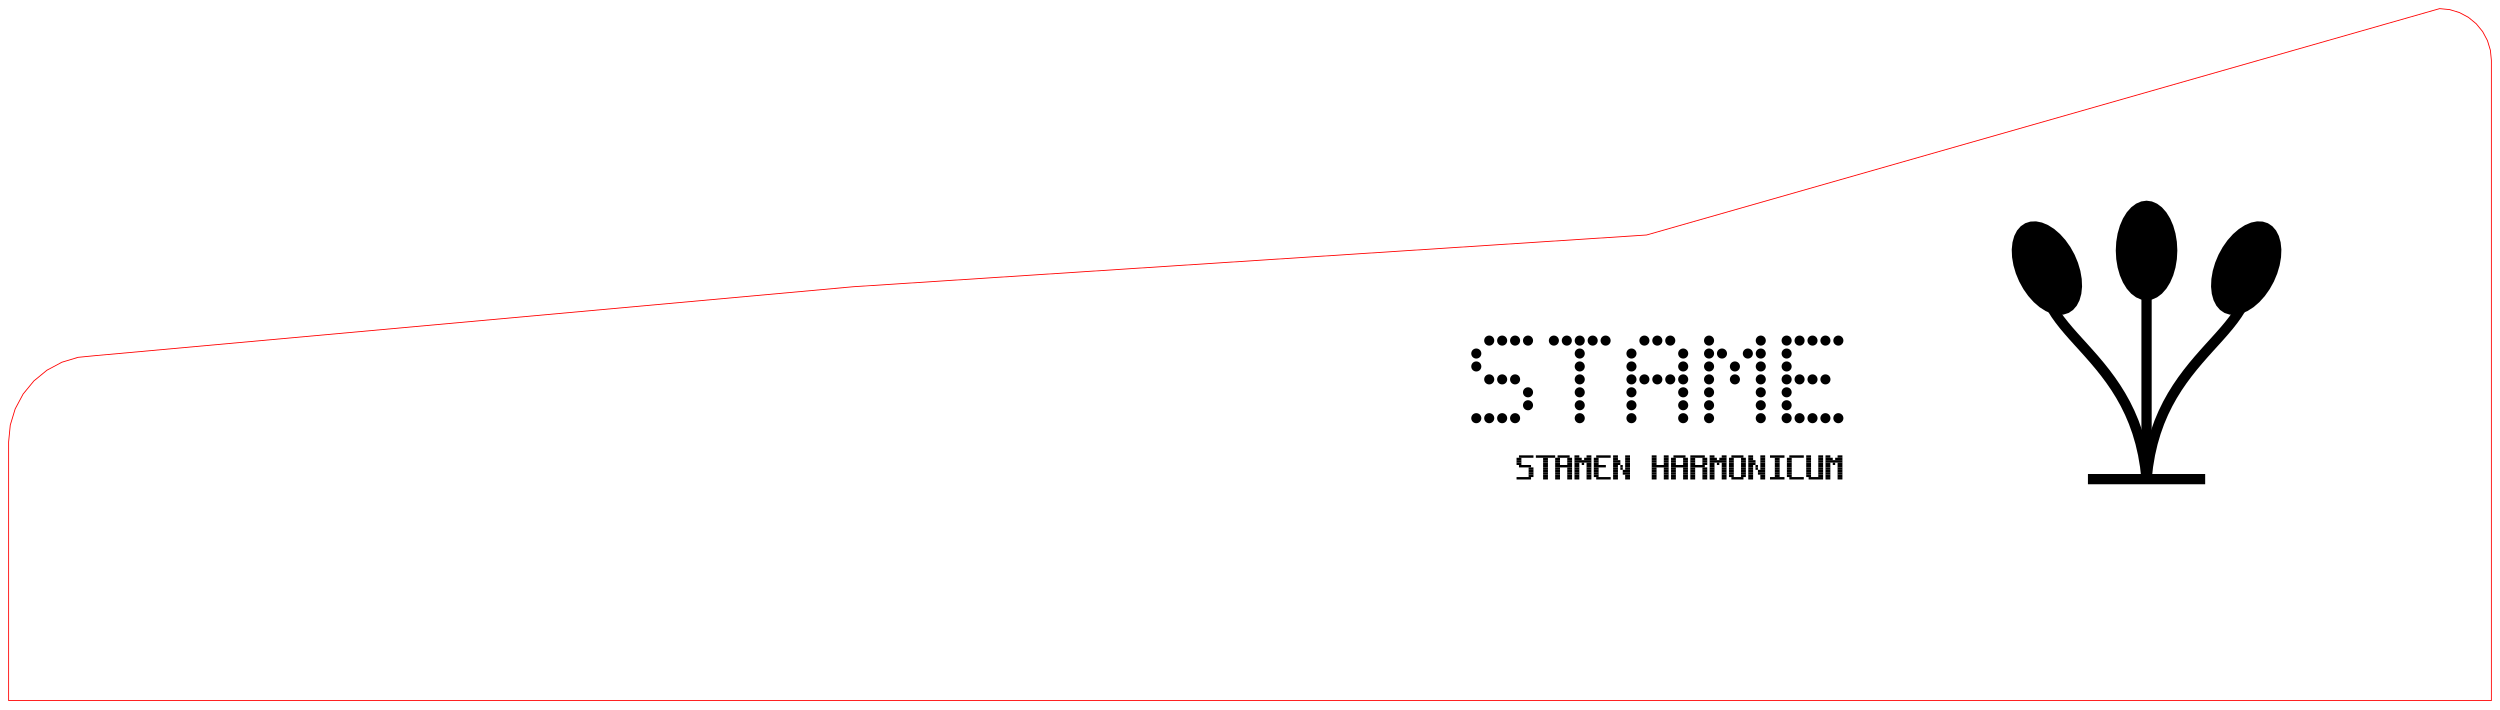
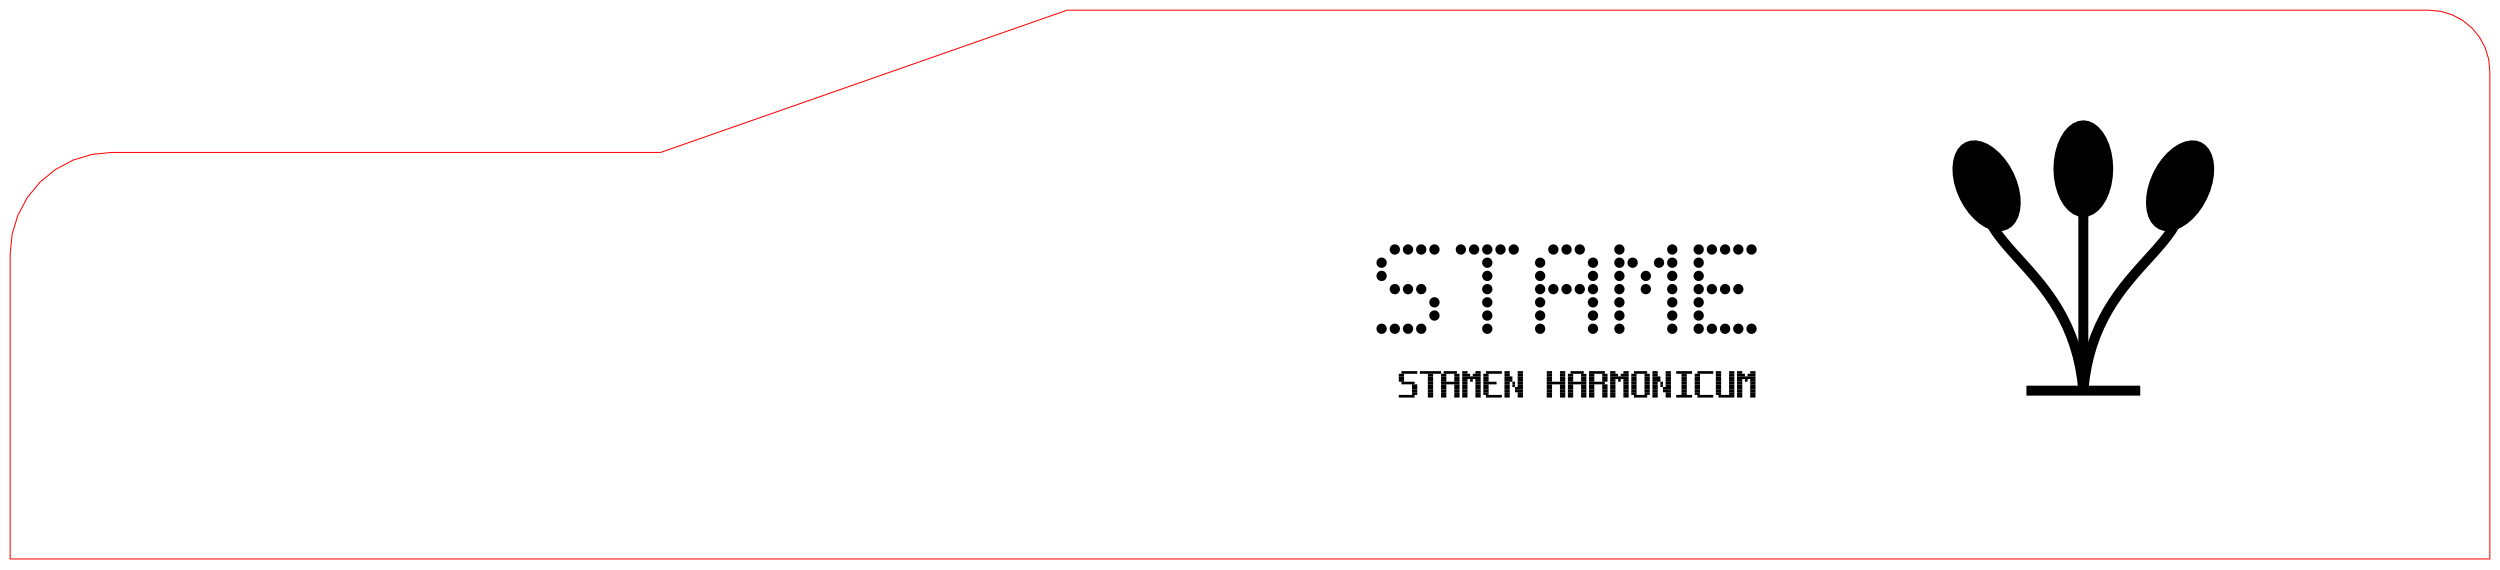
- <svg xmlns="http://www.w3.org/2000/svg" width="290.00mm" height="82.26mm" viewBox="0 0 290.000 82.259">
+ <svg xmlns="http://www.w3.org/2000/svg" width="246.00mm" height="56.00mm" viewBox="0 0 246.000 56.000">
  <g id="incisione" fill="#000000" stroke="none">
-     <path d="M249.591,55.513 L249.424,54.012 L249.181,52.581 L248.870,51.232 L248.497,49.962 L248.069,48.766 L247.592,47.640 L247.072,46.579 L246.516,45.581 L245.930,44.640 L245.322,43.751 L244.697,42.910 L244.063,42.112 L243.426,41.354 L242.791,40.629 L242.167,39.933 L241.558,39.263 L240.972,38.613 L240.415,37.979 L239.892,37.357 L239.410,36.743 L238.975,36.133 L238.591,35.524 L238.264,34.911 L237.987,34.264 L236.893,34.734 L237.191,35.427 L237.562,36.122 L237.987,36.796 L238.458,37.456 L238.968,38.107 L239.512,38.754 L240.083,39.404 L240.676,40.061 L241.284,40.731 L241.901,41.418 L242.522,42.128 L243.142,42.866 L243.754,43.635 L244.353,44.442 L244.934,45.290 L245.490,46.184 L246.017,47.131 L246.509,48.133 L246.960,49.198 L247.365,50.329 L247.718,51.532 L248.014,52.813 L248.245,54.177 L248.409,55.645 Z" />
-     <path d="M249.595,55.579 L249.595,54.598 L249.595,53.611 L249.595,52.619 L249.595,51.623 L249.595,50.624 L249.595,49.624 L249.595,48.622 L249.595,47.621 L249.595,46.620 L249.595,45.622 L249.595,44.627 L249.595,43.637 L249.595,42.651 L249.595,41.672 L249.595,40.701 L249.595,39.738 L249.595,38.784 L249.595,37.841 L249.595,36.909 L249.595,35.990 L249.595,35.084 L249.595,34.193 L249.595,33.318 L249.595,32.459 L248.405,32.459 L248.405,33.318 L248.405,34.193 L248.405,35.084 L248.405,35.990 L248.405,36.909 L248.405,37.841 L248.405,38.784 L248.405,39.738 L248.405,40.701 L248.405,41.672 L248.405,42.651 L248.405,43.637 L248.405,44.627 L248.405,45.622 L248.405,46.620 L248.405,47.621 L248.405,48.622 L248.405,49.624 L248.405,50.624 L248.405,51.623 L248.405,52.619 L248.405,53.611 L248.405,54.598 L248.405,55.579 Z" />
-     <path d="M249.591,55.645 L249.755,54.177 L249.986,52.813 L250.282,51.532 L250.635,50.329 L251.040,49.198 L251.491,48.133 L251.983,47.131 L252.510,46.184 L253.066,45.290 L253.647,44.442 L254.246,43.635 L254.858,42.866 L255.478,42.128 L256.099,41.418 L256.716,40.731 L257.324,40.061 L257.917,39.404 L258.488,38.754 L259.032,38.107 L259.542,37.456 L260.013,36.796 L260.438,36.122 L260.809,35.427 L261.107,34.734 L260.013,34.264 L259.736,34.911 L259.409,35.524 L259.025,36.133 L258.590,36.743 L258.108,37.357 L257.585,37.979 L257.028,38.613 L256.442,39.263 L255.833,39.933 L255.209,40.629 L254.574,41.354 L253.937,42.112 L253.303,42.910 L252.678,43.751 L252.070,44.640 L251.484,45.581 L250.928,46.579 L250.408,47.640 L249.931,48.766 L249.503,49.962 L249.130,51.232 L248.819,52.581 L248.576,54.012 L248.409,55.513 Z" />
-     <path d="M242.200,56.174 L255.800,56.174 L255.800,54.984 L242.200,54.984 Z" />
-     <path d="M240.655,29.546 L241.042,30.474 L241.321,31.420 L241.481,32.357 L241.519,33.255 L241.432,34.088 L241.225,34.830 L240.902,35.459 L240.474,35.955 L239.954,36.304 L239.358,36.494 L238.703,36.521 L238.010,36.383 L237.300,36.084 L236.594,35.634 L235.913,35.046 L235.279,34.338 L234.711,33.532 L234.225,32.652 L233.838,31.724 L233.559,30.778 L233.399,29.842 L233.361,28.943 L233.448,28.110 L233.655,27.368 L233.978,26.739 L234.406,26.243 L234.926,25.894 L235.522,25.704 L236.177,25.677 L236.870,25.815 L237.580,26.114 L238.286,26.564 L238.967,27.152 L239.601,27.860 L240.169,28.666 Z" />
-     <path d="M252.570,29.059 L252.516,30.063 L252.355,31.036 L252.092,31.949 L251.735,32.774 L251.295,33.487 L250.785,34.065 L250.221,34.490 L249.620,34.751 L249.000,34.839 L248.380,34.751 L247.779,34.490 L247.215,34.065 L246.705,33.487 L246.265,32.774 L245.908,31.949 L245.645,31.036 L245.484,30.063 L245.430,29.059 L245.484,28.055 L245.645,27.082 L245.908,26.169 L246.265,25.344 L246.705,24.631 L247.215,24.053 L247.779,23.628 L248.380,23.367 L249.000,23.279 L249.620,23.367 L250.221,23.628 L250.785,24.053 L251.295,24.631 L251.735,25.344 L252.092,26.169 L252.355,27.082 L252.516,28.055 Z" />
-     <path d="M263.775,32.652 L263.289,33.532 L262.721,34.338 L262.087,35.046 L261.406,35.634 L260.700,36.084 L259.990,36.383 L259.297,36.521 L258.642,36.494 L258.046,36.304 L257.526,35.955 L257.098,35.459 L256.775,34.830 L256.568,34.088 L256.481,33.255 L256.519,32.357 L256.679,31.420 L256.958,30.474 L257.345,29.546 L257.831,28.666 L258.399,27.860 L259.033,27.152 L259.714,26.564 L260.420,26.114 L261.130,25.815 L261.823,25.677 L262.478,25.704 L263.074,25.894 L263.594,26.243 L264.022,26.739 L264.345,27.368 L264.552,28.110 L264.639,28.943 L264.601,29.842 L264.441,30.778 L264.162,31.724 Z" />
-     <circle cx="172.750" cy="39.509" r="0.585" />
-     <circle cx="174.250" cy="39.509" r="0.585" />
-     <circle cx="175.750" cy="39.509" r="0.585" />
-     <circle cx="177.250" cy="39.509" r="0.585" />
-     <circle cx="171.250" cy="41.009" r="0.585" />
-     <circle cx="171.250" cy="42.509" r="0.585" />
-     <circle cx="172.750" cy="44.009" r="0.585" />
-     <circle cx="174.250" cy="44.009" r="0.585" />
-     <circle cx="175.750" cy="44.009" r="0.585" />
-     <circle cx="177.250" cy="45.509" r="0.585" />
-     <circle cx="177.250" cy="47.009" r="0.585" />
-     <circle cx="171.250" cy="48.509" r="0.585" />
-     <circle cx="172.750" cy="48.509" r="0.585" />
-     <circle cx="174.250" cy="48.509" r="0.585" />
-     <circle cx="175.750" cy="48.509" r="0.585" />
-     <circle cx="180.250" cy="39.509" r="0.585" />
-     <circle cx="181.750" cy="39.509" r="0.585" />
-     <circle cx="183.250" cy="39.509" r="0.585" />
-     <circle cx="184.750" cy="39.509" r="0.585" />
-     <circle cx="186.250" cy="39.509" r="0.585" />
-     <circle cx="183.250" cy="41.009" r="0.585" />
-     <circle cx="183.250" cy="42.509" r="0.585" />
-     <circle cx="183.250" cy="44.009" r="0.585" />
-     <circle cx="183.250" cy="45.509" r="0.585" />
-     <circle cx="183.250" cy="47.009" r="0.585" />
-     <circle cx="183.250" cy="48.509" r="0.585" />
-     <circle cx="190.750" cy="39.509" r="0.585" />
-     <circle cx="192.250" cy="39.509" r="0.585" />
-     <circle cx="193.750" cy="39.509" r="0.585" />
-     <circle cx="189.250" cy="41.009" r="0.585" />
-     <circle cx="195.250" cy="41.009" r="0.585" />
-     <circle cx="189.250" cy="42.509" r="0.585" />
-     <circle cx="195.250" cy="42.509" r="0.585" />
-     <circle cx="189.250" cy="44.009" r="0.585" />
-     <circle cx="190.750" cy="44.009" r="0.585" />
-     <circle cx="192.250" cy="44.009" r="0.585" />
-     <circle cx="193.750" cy="44.009" r="0.585" />
-     <circle cx="195.250" cy="44.009" r="0.585" />
-     <circle cx="189.250" cy="45.509" r="0.585" />
-     <circle cx="195.250" cy="45.509" r="0.585" />
-     <circle cx="189.250" cy="47.009" r="0.585" />
-     <circle cx="195.250" cy="47.009" r="0.585" />
-     <circle cx="189.250" cy="48.509" r="0.585" />
-     <circle cx="195.250" cy="48.509" r="0.585" />
-     <circle cx="198.250" cy="39.509" r="0.585" />
-     <circle cx="204.250" cy="39.509" r="0.585" />
-     <circle cx="198.250" cy="41.009" r="0.585" />
-     <circle cx="199.750" cy="41.009" r="0.585" />
-     <circle cx="202.750" cy="41.009" r="0.585" />
-     <circle cx="204.250" cy="41.009" r="0.585" />
-     <circle cx="198.250" cy="42.509" r="0.585" />
-     <circle cx="201.250" cy="42.509" r="0.585" />
-     <circle cx="204.250" cy="42.509" r="0.585" />
-     <circle cx="198.250" cy="44.009" r="0.585" />
-     <circle cx="201.250" cy="44.009" r="0.585" />
-     <circle cx="204.250" cy="44.009" r="0.585" />
-     <circle cx="198.250" cy="45.509" r="0.585" />
-     <circle cx="204.250" cy="45.509" r="0.585" />
-     <circle cx="198.250" cy="47.009" r="0.585" />
-     <circle cx="204.250" cy="47.009" r="0.585" />
-     <circle cx="198.250" cy="48.509" r="0.585" />
-     <circle cx="204.250" cy="48.509" r="0.585" />
-     <circle cx="207.250" cy="39.509" r="0.585" />
-     <circle cx="208.750" cy="39.509" r="0.585" />
-     <circle cx="210.250" cy="39.509" r="0.585" />
-     <circle cx="211.750" cy="39.509" r="0.585" />
-     <circle cx="213.250" cy="39.509" r="0.585" />
-     <circle cx="207.250" cy="41.009" r="0.585" />
-     <circle cx="207.250" cy="42.509" r="0.585" />
-     <circle cx="207.250" cy="44.009" r="0.585" />
-     <circle cx="208.750" cy="44.009" r="0.585" />
-     <circle cx="210.250" cy="44.009" r="0.585" />
-     <circle cx="211.750" cy="44.009" r="0.585" />
-     <circle cx="207.250" cy="45.509" r="0.585" />
-     <circle cx="207.250" cy="47.009" r="0.585" />
-     <circle cx="207.250" cy="48.509" r="0.585" />
-     <circle cx="208.750" cy="48.509" r="0.585" />
-     <circle cx="210.250" cy="48.509" r="0.585" />
-     <circle cx="211.750" cy="48.509" r="0.585" />
-     <circle cx="213.250" cy="48.509" r="0.585" />
-     <rect x="176.200" y="52.819" width="1.680" height="0.280" />
-     <rect x="175.920" y="53.099" width="0.560" height="0.280" />
-     <rect x="175.920" y="53.379" width="0.560" height="0.280" />
-     <rect x="175.920" y="53.659" width="0.560" height="0.280" />
-     <rect x="176.200" y="53.939" width="1.400" height="0.280" />
-     <rect x="177.320" y="54.219" width="0.560" height="0.280" />
-     <rect x="177.320" y="54.499" width="0.560" height="0.280" />
-     <rect x="177.320" y="54.779" width="0.560" height="0.280" />
-     <rect x="177.320" y="55.059" width="0.560" height="0.280" />
-     <rect x="175.920" y="55.339" width="1.680" height="0.280" />
-     <rect x="178.160" y="52.819" width="2.240" height="0.280" />
-     <rect x="179.000" y="53.099" width="0.560" height="0.280" />
-     <rect x="179.000" y="53.379" width="0.560" height="0.280" />
-     <rect x="179.000" y="53.659" width="0.560" height="0.280" />
-     <rect x="179.000" y="53.939" width="0.560" height="0.280" />
-     <rect x="179.000" y="54.219" width="0.560" height="0.280" />
-     <rect x="179.000" y="54.499" width="0.560" height="0.280" />
-     <rect x="179.000" y="54.779" width="0.560" height="0.280" />
-     <rect x="179.000" y="55.059" width="0.560" height="0.280" />
-     <rect x="179.000" y="55.339" width="0.560" height="0.280" />
-     <rect x="180.680" y="52.819" width="1.400" height="0.280" />
-     <rect x="180.400" y="53.099" width="0.560" height="0.280" />
-     <rect x="181.800" y="53.099" width="0.560" height="0.280" />
-     <rect x="180.400" y="53.379" width="0.560" height="0.280" />
-     <rect x="181.800" y="53.379" width="0.560" height="0.280" />
-     <rect x="180.400" y="53.659" width="0.560" height="0.280" />
-     <rect x="181.800" y="53.659" width="0.560" height="0.280" />
-     <rect x="180.400" y="53.939" width="1.960" height="0.280" />
-     <rect x="180.400" y="54.219" width="0.560" height="0.280" />
-     <rect x="181.800" y="54.219" width="0.560" height="0.280" />
-     <rect x="180.400" y="54.499" width="0.560" height="0.280" />
-     <rect x="181.800" y="54.499" width="0.560" height="0.280" />
-     <rect x="180.400" y="54.779" width="0.560" height="0.280" />
-     <rect x="181.800" y="54.779" width="0.560" height="0.280" />
-     <rect x="180.400" y="55.059" width="0.560" height="0.280" />
-     <rect x="181.800" y="55.059" width="0.560" height="0.280" />
-     <rect x="180.400" y="55.339" width="0.560" height="0.280" />
-     <rect x="181.800" y="55.339" width="0.560" height="0.280" />
-     <rect x="182.640" y="52.819" width="0.560" height="0.280" />
-     <rect x="184.040" y="52.819" width="0.560" height="0.280" />
-     <rect x="182.640" y="53.099" width="0.840" height="0.280" />
-     <rect x="183.760" y="53.099" width="0.840" height="0.280" />
-     <rect x="182.640" y="53.379" width="1.960" height="0.280" />
-     <rect x="182.640" y="53.659" width="0.560" height="0.280" />
-     <rect x="183.480" y="53.659" width="0.280" height="0.280" />
-     <rect x="184.040" y="53.659" width="0.560" height="0.280" />
-     <rect x="182.640" y="53.939" width="0.560" height="0.280" />
-     <rect x="184.040" y="53.939" width="0.560" height="0.280" />
-     <rect x="182.640" y="54.219" width="0.560" height="0.280" />
-     <rect x="184.040" y="54.219" width="0.560" height="0.280" />
-     <rect x="182.640" y="54.499" width="0.560" height="0.280" />
-     <rect x="184.040" y="54.499" width="0.560" height="0.280" />
-     <rect x="182.640" y="54.779" width="0.560" height="0.280" />
-     <rect x="184.040" y="54.779" width="0.560" height="0.280" />
-     <rect x="182.640" y="55.059" width="0.560" height="0.280" />
-     <rect x="184.040" y="55.059" width="0.560" height="0.280" />
-     <rect x="182.640" y="55.339" width="0.560" height="0.280" />
-     <rect x="184.040" y="55.339" width="0.560" height="0.280" />
-     <rect x="185.160" y="52.819" width="1.680" height="0.280" />
-     <rect x="184.880" y="53.099" width="0.560" height="0.280" />
-     <rect x="184.880" y="53.379" width="0.560" height="0.280" />
-     <rect x="184.880" y="53.659" width="0.560" height="0.280" />
-     <rect x="184.880" y="53.939" width="1.400" height="0.280" />
-     <rect x="184.880" y="54.219" width="0.560" height="0.280" />
-     <rect x="184.880" y="54.499" width="0.560" height="0.280" />
-     <rect x="184.880" y="54.779" width="0.560" height="0.280" />
-     <rect x="184.880" y="55.059" width="0.560" height="0.280" />
-     <rect x="185.160" y="55.339" width="1.680" height="0.280" />
-     <rect x="187.120" y="52.819" width="0.560" height="0.280" />
-     <rect x="188.520" y="52.819" width="0.560" height="0.280" />
-     <rect x="187.120" y="53.099" width="0.560" height="0.280" />
-     <rect x="188.520" y="53.099" width="0.560" height="0.280" />
-     <rect x="187.120" y="53.379" width="0.840" height="0.280" />
-     <rect x="188.520" y="53.379" width="0.560" height="0.280" />
-     <rect x="187.120" y="53.659" width="0.840" height="0.280" />
-     <rect x="188.520" y="53.659" width="0.560" height="0.280" />
-     <rect x="187.120" y="53.939" width="0.560" height="0.280" />
-     <rect x="187.960" y="53.939" width="0.280" height="0.280" />
-     <rect x="188.520" y="53.939" width="0.560" height="0.280" />
-     <rect x="187.120" y="54.219" width="0.560" height="0.280" />
-     <rect x="187.960" y="54.219" width="0.280" height="0.280" />
-     <rect x="188.520" y="54.219" width="0.560" height="0.280" />
-     <rect x="187.120" y="54.499" width="0.560" height="0.280" />
-     <rect x="188.240" y="54.499" width="0.840" height="0.280" />
-     <rect x="187.120" y="54.779" width="0.560" height="0.280" />
-     <rect x="188.240" y="54.779" width="0.840" height="0.280" />
-     <rect x="187.120" y="55.059" width="0.560" height="0.280" />
-     <rect x="188.520" y="55.059" width="0.560" height="0.280" />
-     <rect x="187.120" y="55.339" width="0.560" height="0.280" />
-     <rect x="188.520" y="55.339" width="0.560" height="0.280" />
-     <rect x="191.600" y="52.819" width="0.560" height="0.280" />
-     <rect x="193.000" y="52.819" width="0.560" height="0.280" />
-     <rect x="191.600" y="53.099" width="0.560" height="0.280" />
-     <rect x="193.000" y="53.099" width="0.560" height="0.280" />
-     <rect x="191.600" y="53.379" width="0.560" height="0.280" />
-     <rect x="193.000" y="53.379" width="0.560" height="0.280" />
-     <rect x="191.600" y="53.659" width="0.560" height="0.280" />
-     <rect x="193.000" y="53.659" width="0.560" height="0.280" />
-     <rect x="191.600" y="53.939" width="1.960" height="0.280" />
-     <rect x="191.600" y="54.219" width="0.560" height="0.280" />
-     <rect x="193.000" y="54.219" width="0.560" height="0.280" />
-     <rect x="191.600" y="54.499" width="0.560" height="0.280" />
-     <rect x="193.000" y="54.499" width="0.560" height="0.280" />
-     <rect x="191.600" y="54.779" width="0.560" height="0.280" />
-     <rect x="193.000" y="54.779" width="0.560" height="0.280" />
-     <rect x="191.600" y="55.059" width="0.560" height="0.280" />
-     <rect x="193.000" y="55.059" width="0.560" height="0.280" />
-     <rect x="191.600" y="55.339" width="0.560" height="0.280" />
-     <rect x="193.000" y="55.339" width="0.560" height="0.280" />
-     <rect x="194.120" y="52.819" width="1.400" height="0.280" />
-     <rect x="193.840" y="53.099" width="0.560" height="0.280" />
-     <rect x="195.240" y="53.099" width="0.560" height="0.280" />
-     <rect x="193.840" y="53.379" width="0.560" height="0.280" />
-     <rect x="195.240" y="53.379" width="0.560" height="0.280" />
-     <rect x="193.840" y="53.659" width="0.560" height="0.280" />
-     <rect x="195.240" y="53.659" width="0.560" height="0.280" />
-     <rect x="193.840" y="53.939" width="1.960" height="0.280" />
-     <rect x="193.840" y="54.219" width="0.560" height="0.280" />
-     <rect x="195.240" y="54.219" width="0.560" height="0.280" />
-     <rect x="193.840" y="54.499" width="0.560" height="0.280" />
-     <rect x="195.240" y="54.499" width="0.560" height="0.280" />
-     <rect x="193.840" y="54.779" width="0.560" height="0.280" />
-     <rect x="195.240" y="54.779" width="0.560" height="0.280" />
-     <rect x="193.840" y="55.059" width="0.560" height="0.280" />
-     <rect x="195.240" y="55.059" width="0.560" height="0.280" />
-     <rect x="193.840" y="55.339" width="0.560" height="0.280" />
-     <rect x="195.240" y="55.339" width="0.560" height="0.280" />
-     <rect x="196.080" y="52.819" width="1.680" height="0.280" />
-     <rect x="196.080" y="53.099" width="0.560" height="0.280" />
-     <rect x="197.480" y="53.099" width="0.560" height="0.280" />
-     <rect x="196.080" y="53.379" width="0.560" height="0.280" />
-     <rect x="197.480" y="53.379" width="0.560" height="0.280" />
-     <rect x="196.080" y="53.659" width="0.560" height="0.280" />
-     <rect x="197.480" y="53.659" width="0.560" height="0.280" />
-     <rect x="196.080" y="53.939" width="1.680" height="0.280" />
-     <rect x="196.080" y="54.219" width="0.560" height="0.280" />
-     <rect x="197.480" y="54.219" width="0.560" height="0.280" />
-     <rect x="196.080" y="54.499" width="0.560" height="0.280" />
-     <rect x="197.480" y="54.499" width="0.560" height="0.280" />
-     <rect x="196.080" y="54.779" width="0.560" height="0.280" />
-     <rect x="197.480" y="54.779" width="0.560" height="0.280" />
-     <rect x="196.080" y="55.059" width="0.560" height="0.280" />
-     <rect x="197.480" y="55.059" width="0.560" height="0.280" />
-     <rect x="196.080" y="55.339" width="0.560" height="0.280" />
-     <rect x="197.480" y="55.339" width="0.560" height="0.280" />
-     <rect x="198.320" y="52.819" width="0.560" height="0.280" />
-     <rect x="199.720" y="52.819" width="0.560" height="0.280" />
-     <rect x="198.320" y="53.099" width="0.840" height="0.280" />
-     <rect x="199.440" y="53.099" width="0.840" height="0.280" />
-     <rect x="198.320" y="53.379" width="1.960" height="0.280" />
-     <rect x="198.320" y="53.659" width="0.560" height="0.280" />
-     <rect x="199.160" y="53.659" width="0.280" height="0.280" />
-     <rect x="199.720" y="53.659" width="0.560" height="0.280" />
-     <rect x="198.320" y="53.939" width="0.560" height="0.280" />
-     <rect x="199.720" y="53.939" width="0.560" height="0.280" />
-     <rect x="198.320" y="54.219" width="0.560" height="0.280" />
-     <rect x="199.720" y="54.219" width="0.560" height="0.280" />
-     <rect x="198.320" y="54.499" width="0.560" height="0.280" />
-     <rect x="199.720" y="54.499" width="0.560" height="0.280" />
-     <rect x="198.320" y="54.779" width="0.560" height="0.280" />
-     <rect x="199.720" y="54.779" width="0.560" height="0.280" />
-     <rect x="198.320" y="55.059" width="0.560" height="0.280" />
-     <rect x="199.720" y="55.059" width="0.560" height="0.280" />
-     <rect x="198.320" y="55.339" width="0.560" height="0.280" />
-     <rect x="199.720" y="55.339" width="0.560" height="0.280" />
-     <rect x="200.840" y="52.819" width="1.400" height="0.280" />
-     <rect x="200.560" y="53.099" width="0.560" height="0.280" />
-     <rect x="201.960" y="53.099" width="0.560" height="0.280" />
-     <rect x="200.560" y="53.379" width="0.560" height="0.280" />
-     <rect x="201.960" y="53.379" width="0.560" height="0.280" />
-     <rect x="200.560" y="53.659" width="0.560" height="0.280" />
-     <rect x="201.960" y="53.659" width="0.560" height="0.280" />
-     <rect x="200.560" y="53.939" width="0.560" height="0.280" />
-     <rect x="201.960" y="53.939" width="0.560" height="0.280" />
-     <rect x="200.560" y="54.219" width="0.560" height="0.280" />
-     <rect x="201.960" y="54.219" width="0.560" height="0.280" />
-     <rect x="200.560" y="54.499" width="0.560" height="0.280" />
-     <rect x="201.960" y="54.499" width="0.560" height="0.280" />
-     <rect x="200.560" y="54.779" width="0.560" height="0.280" />
-     <rect x="201.960" y="54.779" width="0.560" height="0.280" />
-     <rect x="200.560" y="55.059" width="0.560" height="0.280" />
-     <rect x="201.960" y="55.059" width="0.560" height="0.280" />
-     <rect x="200.840" y="55.339" width="1.400" height="0.280" />
-     <rect x="202.800" y="52.819" width="0.560" height="0.280" />
-     <rect x="204.200" y="52.819" width="0.560" height="0.280" />
-     <rect x="202.800" y="53.099" width="0.560" height="0.280" />
-     <rect x="204.200" y="53.099" width="0.560" height="0.280" />
-     <rect x="202.800" y="53.379" width="0.840" height="0.280" />
-     <rect x="204.200" y="53.379" width="0.560" height="0.280" />
-     <rect x="202.800" y="53.659" width="0.840" height="0.280" />
-     <rect x="204.200" y="53.659" width="0.560" height="0.280" />
-     <rect x="202.800" y="53.939" width="0.560" height="0.280" />
-     <rect x="203.640" y="53.939" width="0.280" height="0.280" />
-     <rect x="204.200" y="53.939" width="0.560" height="0.280" />
-     <rect x="202.800" y="54.219" width="0.560" height="0.280" />
-     <rect x="203.640" y="54.219" width="0.280" height="0.280" />
-     <rect x="204.200" y="54.219" width="0.560" height="0.280" />
-     <rect x="202.800" y="54.499" width="0.560" height="0.280" />
-     <rect x="203.920" y="54.499" width="0.840" height="0.280" />
-     <rect x="202.800" y="54.779" width="0.560" height="0.280" />
-     <rect x="203.920" y="54.779" width="0.840" height="0.280" />
-     <rect x="202.800" y="55.059" width="0.560" height="0.280" />
-     <rect x="204.200" y="55.059" width="0.560" height="0.280" />
-     <rect x="202.800" y="55.339" width="0.560" height="0.280" />
-     <rect x="204.200" y="55.339" width="0.560" height="0.280" />
-     <rect x="205.320" y="52.819" width="1.680" height="0.280" />
-     <rect x="205.880" y="53.099" width="0.560" height="0.280" />
-     <rect x="205.880" y="53.379" width="0.560" height="0.280" />
-     <rect x="205.880" y="53.659" width="0.560" height="0.280" />
-     <rect x="205.880" y="53.939" width="0.560" height="0.280" />
-     <rect x="205.880" y="54.219" width="0.560" height="0.280" />
-     <rect x="205.880" y="54.499" width="0.560" height="0.280" />
-     <rect x="205.880" y="54.779" width="0.560" height="0.280" />
-     <rect x="205.880" y="55.059" width="0.560" height="0.280" />
-     <rect x="205.320" y="55.339" width="1.680" height="0.280" />
-     <rect x="207.560" y="52.819" width="1.680" height="0.280" />
-     <rect x="207.280" y="53.099" width="0.560" height="0.280" />
-     <rect x="207.280" y="53.379" width="0.560" height="0.280" />
-     <rect x="207.280" y="53.659" width="0.560" height="0.280" />
-     <rect x="207.280" y="53.939" width="0.560" height="0.280" />
-     <rect x="207.280" y="54.219" width="0.560" height="0.280" />
-     <rect x="207.280" y="54.499" width="0.560" height="0.280" />
-     <rect x="207.280" y="54.779" width="0.560" height="0.280" />
-     <rect x="207.280" y="55.059" width="0.560" height="0.280" />
-     <rect x="207.560" y="55.339" width="1.680" height="0.280" />
-     <rect x="209.520" y="52.819" width="0.560" height="0.280" />
-     <rect x="210.920" y="52.819" width="0.560" height="0.280" />
-     <rect x="209.520" y="53.099" width="0.560" height="0.280" />
-     <rect x="210.920" y="53.099" width="0.560" height="0.280" />
-     <rect x="209.520" y="53.379" width="0.560" height="0.280" />
-     <rect x="210.920" y="53.379" width="0.560" height="0.280" />
-     <rect x="209.520" y="53.659" width="0.560" height="0.280" />
-     <rect x="210.920" y="53.659" width="0.560" height="0.280" />
-     <rect x="209.520" y="53.939" width="0.560" height="0.280" />
-     <rect x="210.920" y="53.939" width="0.560" height="0.280" />
-     <rect x="209.520" y="54.219" width="0.560" height="0.280" />
-     <rect x="210.920" y="54.219" width="0.560" height="0.280" />
-     <rect x="209.520" y="54.499" width="0.560" height="0.280" />
-     <rect x="210.920" y="54.499" width="0.560" height="0.280" />
-     <rect x="209.520" y="54.779" width="0.560" height="0.280" />
-     <rect x="210.920" y="54.779" width="0.560" height="0.280" />
-     <rect x="209.520" y="55.059" width="0.560" height="0.280" />
-     <rect x="210.920" y="55.059" width="0.560" height="0.280" />
-     <rect x="209.800" y="55.339" width="1.680" height="0.280" />
-     <rect x="211.760" y="52.819" width="0.560" height="0.280" />
-     <rect x="213.160" y="52.819" width="0.560" height="0.280" />
-     <rect x="211.760" y="53.099" width="0.840" height="0.280" />
-     <rect x="212.880" y="53.099" width="0.840" height="0.280" />
-     <rect x="211.760" y="53.379" width="1.960" height="0.280" />
-     <rect x="211.760" y="53.659" width="0.560" height="0.280" />
-     <rect x="212.600" y="53.659" width="0.280" height="0.280" />
-     <rect x="213.160" y="53.659" width="0.560" height="0.280" />
-     <rect x="211.760" y="53.939" width="0.560" height="0.280" />
-     <rect x="213.160" y="53.939" width="0.560" height="0.280" />
-     <rect x="211.760" y="54.219" width="0.560" height="0.280" />
-     <rect x="213.160" y="54.219" width="0.560" height="0.280" />
-     <rect x="211.760" y="54.499" width="0.560" height="0.280" />
-     <rect x="213.160" y="54.499" width="0.560" height="0.280" />
-     <rect x="211.760" y="54.779" width="0.560" height="0.280" />
-     <rect x="213.160" y="54.779" width="0.560" height="0.280" />
-     <rect x="211.760" y="55.059" width="0.560" height="0.280" />
-     <rect x="213.160" y="55.059" width="0.560" height="0.280" />
-     <rect x="211.760" y="55.339" width="0.560" height="0.280" />
-     <rect x="213.160" y="55.339" width="0.560" height="0.280" />
+     <path d="M205.487,38.386 L205.349,37.149 L205.149,35.971 L204.893,34.860 L204.586,33.814 L204.233,32.829 L203.840,31.902 L203.412,31.029 L202.954,30.206 L202.472,29.431 L201.971,28.699 L201.457,28.007 L200.934,27.350 L200.409,26.725 L199.887,26.128 L199.373,25.555 L198.872,25.003 L198.389,24.468 L197.930,23.946 L197.499,23.433 L197.102,22.928 L196.744,22.426 L196.428,21.924 L196.158,21.420 L195.930,20.887 L195.030,21.273 L195.275,21.844 L195.581,22.416 L195.930,22.972 L196.318,23.515 L196.739,24.051 L197.187,24.584 L197.657,25.119 L198.145,25.661 L198.645,26.212 L199.154,26.778 L199.665,27.363 L200.176,27.970 L200.680,28.604 L201.173,29.268 L201.651,29.966 L202.110,30.703 L202.543,31.483 L202.949,32.308 L203.320,33.185 L203.654,34.117 L203.945,35.108 L204.188,36.162 L204.378,37.285 L204.513,38.494 Z" />
+     <path d="M205.490,38.440 L205.490,37.632 L205.490,36.819 L205.490,36.003 L205.490,35.182 L205.490,34.360 L205.490,33.536 L205.490,32.711 L205.490,31.886 L205.490,31.062 L205.490,30.240 L205.490,29.421 L205.490,28.605 L205.490,27.794 L205.490,26.987 L205.490,26.187 L205.490,25.394 L205.490,24.609 L205.490,23.832 L205.490,23.065 L205.490,22.308 L205.490,21.562 L205.490,20.828 L205.490,20.107 L205.490,19.400 L204.510,19.400 L204.510,20.107 L204.510,20.828 L204.510,21.562 L204.510,22.308 L204.510,23.065 L204.510,23.832 L204.510,24.609 L204.510,25.394 L204.510,26.187 L204.510,26.987 L204.510,27.794 L204.510,28.605 L204.510,29.421 L204.510,30.240 L204.510,31.062 L204.510,31.886 L204.510,32.711 L204.510,33.536 L204.510,34.360 L204.510,35.182 L204.510,36.003 L204.510,36.819 L204.510,37.632 L204.510,38.440 Z" />
+     <path d="M205.487,38.494 L205.622,37.285 L205.812,36.162 L206.055,35.108 L206.346,34.117 L206.680,33.185 L207.051,32.308 L207.457,31.483 L207.890,30.703 L208.349,29.966 L208.827,29.268 L209.320,28.604 L209.824,27.970 L210.335,27.363 L210.846,26.778 L211.355,26.212 L211.855,25.661 L212.343,25.119 L212.813,24.584 L213.261,24.051 L213.682,23.515 L214.070,22.972 L214.419,22.416 L214.725,21.844 L214.970,21.273 L214.070,20.887 L213.842,21.420 L213.572,21.924 L213.256,22.426 L212.898,22.928 L212.501,23.433 L212.070,23.946 L211.611,24.468 L211.128,25.003 L210.627,25.555 L210.113,26.128 L209.591,26.725 L209.066,27.350 L208.543,28.007 L208.029,28.699 L207.528,29.431 L207.046,30.206 L206.588,31.029 L206.160,31.902 L205.767,32.829 L205.414,33.814 L205.107,34.860 L204.851,35.971 L204.651,37.149 L204.513,38.386 Z" />
+     <path d="M199.400,38.930 L210.600,38.930 L210.600,37.950 L199.400,37.950 Z" />
+     <path d="M198.127,17.001 L198.447,17.765 L198.676,18.544 L198.808,19.316 L198.839,20.055 L198.768,20.741 L198.597,21.352 L198.331,21.870 L197.979,22.279 L197.550,22.566 L197.059,22.723 L196.520,22.745 L195.949,22.631 L195.364,22.385 L194.783,22.015 L194.223,21.531 L193.700,20.948 L193.232,20.284 L192.833,19.559 L192.513,18.795 L192.284,18.016 L192.152,17.244 L192.121,16.505 L192.192,15.819 L192.363,15.208 L192.629,14.690 L192.981,14.281 L193.410,13.994 L193.901,13.837 L194.440,13.815 L195.011,13.929 L195.596,14.175 L196.177,14.545 L196.737,15.029 L197.260,15.612 L197.728,16.276 Z" />
+     <path d="M207.940,16.600 L207.895,17.427 L207.763,18.228 L207.546,18.980 L207.252,19.660 L206.890,20.246 L206.470,20.722 L206.006,21.073 L205.511,21.288 L205.000,21.360 L204.489,21.288 L203.994,21.073 L203.530,20.722 L203.110,20.246 L202.748,19.660 L202.454,18.980 L202.237,18.228 L202.105,17.427 L202.060,16.600 L202.105,15.773 L202.237,14.972 L202.454,14.220 L202.748,13.540 L203.110,12.954 L203.530,12.478 L203.994,12.127 L204.489,11.912 L205.000,11.840 L205.511,11.912 L206.006,12.127 L206.470,12.478 L206.890,12.954 L207.252,13.540 L207.546,14.220 L207.763,14.972 L207.895,15.773 Z" />
+     <path d="M217.167,19.559 L216.768,20.284 L216.300,20.948 L215.777,21.531 L215.217,22.015 L214.636,22.385 L214.051,22.631 L213.480,22.745 L212.941,22.723 L212.450,22.566 L212.021,22.279 L211.669,21.870 L211.403,21.352 L211.232,20.741 L211.161,20.055 L211.192,19.316 L211.324,18.544 L211.553,17.765 L211.873,17.001 L212.272,16.276 L212.740,15.612 L213.263,15.029 L213.823,14.545 L214.404,14.175 L214.989,13.929 L215.560,13.815 L216.099,13.837 L216.590,13.994 L217.019,14.281 L217.371,14.690 L217.637,15.208 L217.808,15.819 L217.879,16.505 L217.848,17.244 L217.716,18.016 L217.487,18.795 Z" />
+     <circle cx="137.250" cy="24.550" r="0.507" />
+     <circle cx="138.550" cy="24.550" r="0.507" />
+     <circle cx="139.850" cy="24.550" r="0.507" />
+     <circle cx="141.150" cy="24.550" r="0.507" />
+     <circle cx="135.950" cy="25.850" r="0.507" />
+     <circle cx="135.950" cy="27.150" r="0.507" />
+     <circle cx="137.250" cy="28.450" r="0.507" />
+     <circle cx="138.550" cy="28.450" r="0.507" />
+     <circle cx="139.850" cy="28.450" r="0.507" />
+     <circle cx="141.150" cy="29.750" r="0.507" />
+     <circle cx="141.150" cy="31.050" r="0.507" />
+     <circle cx="135.950" cy="32.350" r="0.507" />
+     <circle cx="137.250" cy="32.350" r="0.507" />
+     <circle cx="138.550" cy="32.350" r="0.507" />
+     <circle cx="139.850" cy="32.350" r="0.507" />
+     <circle cx="143.750" cy="24.550" r="0.507" />
+     <circle cx="145.050" cy="24.550" r="0.507" />
+     <circle cx="146.350" cy="24.550" r="0.507" />
+     <circle cx="147.650" cy="24.550" r="0.507" />
+     <circle cx="148.950" cy="24.550" r="0.507" />
+     <circle cx="146.350" cy="25.850" r="0.507" />
+     <circle cx="146.350" cy="27.150" r="0.507" />
+     <circle cx="146.350" cy="28.450" r="0.507" />
+     <circle cx="146.350" cy="29.750" r="0.507" />
+     <circle cx="146.350" cy="31.050" r="0.507" />
+     <circle cx="146.350" cy="32.350" r="0.507" />
+     <circle cx="152.850" cy="24.550" r="0.507" />
+     <circle cx="154.150" cy="24.550" r="0.507" />
+     <circle cx="155.450" cy="24.550" r="0.507" />
+     <circle cx="151.550" cy="25.850" r="0.507" />
+     <circle cx="156.750" cy="25.850" r="0.507" />
+     <circle cx="151.550" cy="27.150" r="0.507" />
+     <circle cx="156.750" cy="27.150" r="0.507" />
+     <circle cx="151.550" cy="28.450" r="0.507" />
+     <circle cx="152.850" cy="28.450" r="0.507" />
+     <circle cx="154.150" cy="28.450" r="0.507" />
+     <circle cx="155.450" cy="28.450" r="0.507" />
+     <circle cx="156.750" cy="28.450" r="0.507" />
+     <circle cx="151.550" cy="29.750" r="0.507" />
+     <circle cx="156.750" cy="29.750" r="0.507" />
+     <circle cx="151.550" cy="31.050" r="0.507" />
+     <circle cx="156.750" cy="31.050" r="0.507" />
+     <circle cx="151.550" cy="32.350" r="0.507" />
+     <circle cx="156.750" cy="32.350" r="0.507" />
+     <circle cx="159.350" cy="24.550" r="0.507" />
+     <circle cx="164.550" cy="24.550" r="0.507" />
+     <circle cx="159.350" cy="25.850" r="0.507" />
+     <circle cx="160.650" cy="25.850" r="0.507" />
+     <circle cx="163.250" cy="25.850" r="0.507" />
+     <circle cx="164.550" cy="25.850" r="0.507" />
+     <circle cx="159.350" cy="27.150" r="0.507" />
+     <circle cx="161.950" cy="27.150" r="0.507" />
+     <circle cx="164.550" cy="27.150" r="0.507" />
+     <circle cx="159.350" cy="28.450" r="0.507" />
+     <circle cx="161.950" cy="28.450" r="0.507" />
+     <circle cx="164.550" cy="28.450" r="0.507" />
+     <circle cx="159.350" cy="29.750" r="0.507" />
+     <circle cx="164.550" cy="29.750" r="0.507" />
+     <circle cx="159.350" cy="31.050" r="0.507" />
+     <circle cx="164.550" cy="31.050" r="0.507" />
+     <circle cx="159.350" cy="32.350" r="0.507" />
+     <circle cx="164.550" cy="32.350" r="0.507" />
+     <circle cx="167.150" cy="24.550" r="0.507" />
+     <circle cx="168.450" cy="24.550" r="0.507" />
+     <circle cx="169.750" cy="24.550" r="0.507" />
+     <circle cx="171.050" cy="24.550" r="0.507" />
+     <circle cx="172.350" cy="24.550" r="0.507" />
+     <circle cx="167.150" cy="25.850" r="0.507" />
+     <circle cx="167.150" cy="27.150" r="0.507" />
+     <circle cx="167.150" cy="28.450" r="0.507" />
+     <circle cx="168.450" cy="28.450" r="0.507" />
+     <circle cx="169.750" cy="28.450" r="0.507" />
+     <circle cx="171.050" cy="28.450" r="0.507" />
+     <circle cx="167.150" cy="29.750" r="0.507" />
+     <circle cx="167.150" cy="31.050" r="0.507" />
+     <circle cx="167.150" cy="32.350" r="0.507" />
+     <circle cx="168.450" cy="32.350" r="0.507" />
+     <circle cx="169.750" cy="32.350" r="0.507" />
+     <circle cx="171.050" cy="32.350" r="0.507" />
+     <circle cx="172.350" cy="32.350" r="0.507" />
+     <rect x="137.900" y="36.520" width="1.560" height="0.260" />
+     <rect x="137.640" y="36.780" width="0.520" height="0.260" />
+     <rect x="137.640" y="37.040" width="0.520" height="0.260" />
+     <rect x="137.640" y="37.300" width="0.520" height="0.260" />
+     <rect x="137.900" y="37.560" width="1.300" height="0.260" />
+     <rect x="138.940" y="37.820" width="0.520" height="0.260" />
+     <rect x="138.940" y="38.080" width="0.520" height="0.260" />
+     <rect x="138.940" y="38.340" width="0.520" height="0.260" />
+     <rect x="138.940" y="38.600" width="0.520" height="0.260" />
+     <rect x="137.640" y="38.860" width="1.560" height="0.260" />
+     <rect x="139.720" y="36.520" width="2.080" height="0.260" />
+     <rect x="140.500" y="36.780" width="0.520" height="0.260" />
+     <rect x="140.500" y="37.040" width="0.520" height="0.260" />
+     <rect x="140.500" y="37.300" width="0.520" height="0.260" />
+     <rect x="140.500" y="37.560" width="0.520" height="0.260" />
+     <rect x="140.500" y="37.820" width="0.520" height="0.260" />
+     <rect x="140.500" y="38.080" width="0.520" height="0.260" />
+     <rect x="140.500" y="38.340" width="0.520" height="0.260" />
+     <rect x="140.500" y="38.600" width="0.520" height="0.260" />
+     <rect x="140.500" y="38.860" width="0.520" height="0.260" />
+     <rect x="142.060" y="36.520" width="1.300" height="0.260" />
+     <rect x="141.800" y="36.780" width="0.520" height="0.260" />
+     <rect x="143.100" y="36.780" width="0.520" height="0.260" />
+     <rect x="141.800" y="37.040" width="0.520" height="0.260" />
+     <rect x="143.100" y="37.040" width="0.520" height="0.260" />
+     <rect x="141.800" y="37.300" width="0.520" height="0.260" />
+     <rect x="143.100" y="37.300" width="0.520" height="0.260" />
+     <rect x="141.800" y="37.560" width="1.820" height="0.260" />
+     <rect x="141.800" y="37.820" width="0.520" height="0.260" />
+     <rect x="143.100" y="37.820" width="0.520" height="0.260" />
+     <rect x="141.800" y="38.080" width="0.520" height="0.260" />
+     <rect x="143.100" y="38.080" width="0.520" height="0.260" />
+     <rect x="141.800" y="38.340" width="0.520" height="0.260" />
+     <rect x="143.100" y="38.340" width="0.520" height="0.260" />
+     <rect x="141.800" y="38.600" width="0.520" height="0.260" />
+     <rect x="143.100" y="38.600" width="0.520" height="0.260" />
+     <rect x="141.800" y="38.860" width="0.520" height="0.260" />
+     <rect x="143.100" y="38.860" width="0.520" height="0.260" />
+     <rect x="143.880" y="36.520" width="0.520" height="0.260" />
+     <rect x="145.180" y="36.520" width="0.520" height="0.260" />
+     <rect x="143.880" y="36.780" width="0.780" height="0.260" />
+     <rect x="144.920" y="36.780" width="0.780" height="0.260" />
+     <rect x="143.880" y="37.040" width="1.820" height="0.260" />
+     <rect x="143.880" y="37.300" width="0.520" height="0.260" />
+     <rect x="144.660" y="37.300" width="0.260" height="0.260" />
+     <rect x="145.180" y="37.300" width="0.520" height="0.260" />
+     <rect x="143.880" y="37.560" width="0.520" height="0.260" />
+     <rect x="145.180" y="37.560" width="0.520" height="0.260" />
+     <rect x="143.880" y="37.820" width="0.520" height="0.260" />
+     <rect x="145.180" y="37.820" width="0.520" height="0.260" />
+     <rect x="143.880" y="38.080" width="0.520" height="0.260" />
+     <rect x="145.180" y="38.080" width="0.520" height="0.260" />
+     <rect x="143.880" y="38.340" width="0.520" height="0.260" />
+     <rect x="145.180" y="38.340" width="0.520" height="0.260" />
+     <rect x="143.880" y="38.600" width="0.520" height="0.260" />
+     <rect x="145.180" y="38.600" width="0.520" height="0.260" />
+     <rect x="143.880" y="38.860" width="0.520" height="0.260" />
+     <rect x="145.180" y="38.860" width="0.520" height="0.260" />
+     <rect x="146.220" y="36.520" width="1.560" height="0.260" />
+     <rect x="145.960" y="36.780" width="0.520" height="0.260" />
+     <rect x="145.960" y="37.040" width="0.520" height="0.260" />
+     <rect x="145.960" y="37.300" width="0.520" height="0.260" />
+     <rect x="145.960" y="37.560" width="1.300" height="0.260" />
+     <rect x="145.960" y="37.820" width="0.520" height="0.260" />
+     <rect x="145.960" y="38.080" width="0.520" height="0.260" />
+     <rect x="145.960" y="38.340" width="0.520" height="0.260" />
+     <rect x="145.960" y="38.600" width="0.520" height="0.260" />
+     <rect x="146.220" y="38.860" width="1.560" height="0.260" />
+     <rect x="148.040" y="36.520" width="0.520" height="0.260" />
+     <rect x="149.340" y="36.520" width="0.520" height="0.260" />
+     <rect x="148.040" y="36.780" width="0.520" height="0.260" />
+     <rect x="149.340" y="36.780" width="0.520" height="0.260" />
+     <rect x="148.040" y="37.040" width="0.780" height="0.260" />
+     <rect x="149.340" y="37.040" width="0.520" height="0.260" />
+     <rect x="148.040" y="37.300" width="0.780" height="0.260" />
+     <rect x="149.340" y="37.300" width="0.520" height="0.260" />
+     <rect x="148.040" y="37.560" width="0.520" height="0.260" />
+     <rect x="148.820" y="37.560" width="0.260" height="0.260" />
+     <rect x="149.340" y="37.560" width="0.520" height="0.260" />
+     <rect x="148.040" y="37.820" width="0.520" height="0.260" />
+     <rect x="148.820" y="37.820" width="0.260" height="0.260" />
+     <rect x="149.340" y="37.820" width="0.520" height="0.260" />
+     <rect x="148.040" y="38.080" width="0.520" height="0.260" />
+     <rect x="149.080" y="38.080" width="0.780" height="0.260" />
+     <rect x="148.040" y="38.340" width="0.520" height="0.260" />
+     <rect x="149.080" y="38.340" width="0.780" height="0.260" />
+     <rect x="148.040" y="38.600" width="0.520" height="0.260" />
+     <rect x="149.340" y="38.600" width="0.520" height="0.260" />
+     <rect x="148.040" y="38.860" width="0.520" height="0.260" />
+     <rect x="149.340" y="38.860" width="0.520" height="0.260" />
+     <rect x="152.200" y="36.520" width="0.520" height="0.260" />
+     <rect x="153.500" y="36.520" width="0.520" height="0.260" />
+     <rect x="152.200" y="36.780" width="0.520" height="0.260" />
+     <rect x="153.500" y="36.780" width="0.520" height="0.260" />
+     <rect x="152.200" y="37.040" width="0.520" height="0.260" />
+     <rect x="153.500" y="37.040" width="0.520" height="0.260" />
+     <rect x="152.200" y="37.300" width="0.520" height="0.260" />
+     <rect x="153.500" y="37.300" width="0.520" height="0.260" />
+     <rect x="152.200" y="37.560" width="1.820" height="0.260" />
+     <rect x="152.200" y="37.820" width="0.520" height="0.260" />
+     <rect x="153.500" y="37.820" width="0.520" height="0.260" />
+     <rect x="152.200" y="38.080" width="0.520" height="0.260" />
+     <rect x="153.500" y="38.080" width="0.520" height="0.260" />
+     <rect x="152.200" y="38.340" width="0.520" height="0.260" />
+     <rect x="153.500" y="38.340" width="0.520" height="0.260" />
+     <rect x="152.200" y="38.600" width="0.520" height="0.260" />
+     <rect x="153.500" y="38.600" width="0.520" height="0.260" />
+     <rect x="152.200" y="38.860" width="0.520" height="0.260" />
+     <rect x="153.500" y="38.860" width="0.520" height="0.260" />
+     <rect x="154.540" y="36.520" width="1.300" height="0.260" />
+     <rect x="154.280" y="36.780" width="0.520" height="0.260" />
+     <rect x="155.580" y="36.780" width="0.520" height="0.260" />
+     <rect x="154.280" y="37.040" width="0.520" height="0.260" />
+     <rect x="155.580" y="37.040" width="0.520" height="0.260" />
+     <rect x="154.280" y="37.300" width="0.520" height="0.260" />
+     <rect x="155.580" y="37.300" width="0.520" height="0.260" />
+     <rect x="154.280" y="37.560" width="1.820" height="0.260" />
+     <rect x="154.280" y="37.820" width="0.520" height="0.260" />
+     <rect x="155.580" y="37.820" width="0.520" height="0.260" />
+     <rect x="154.280" y="38.080" width="0.520" height="0.260" />
+     <rect x="155.580" y="38.080" width="0.520" height="0.260" />
+     <rect x="154.280" y="38.340" width="0.520" height="0.260" />
+     <rect x="155.580" y="38.340" width="0.520" height="0.260" />
+     <rect x="154.280" y="38.600" width="0.520" height="0.260" />
+     <rect x="155.580" y="38.600" width="0.520" height="0.260" />
+     <rect x="154.280" y="38.860" width="0.520" height="0.260" />
+     <rect x="155.580" y="38.860" width="0.520" height="0.260" />
+     <rect x="156.360" y="36.520" width="1.560" height="0.260" />
+     <rect x="156.360" y="36.780" width="0.520" height="0.260" />
+     <rect x="157.660" y="36.780" width="0.520" height="0.260" />
+     <rect x="156.360" y="37.040" width="0.520" height="0.260" />
+     <rect x="157.660" y="37.040" width="0.520" height="0.260" />
+     <rect x="156.360" y="37.300" width="0.520" height="0.260" />
+     <rect x="157.660" y="37.300" width="0.520" height="0.260" />
+     <rect x="156.360" y="37.560" width="1.560" height="0.260" />
+     <rect x="156.360" y="37.820" width="0.520" height="0.260" />
+     <rect x="157.660" y="37.820" width="0.520" height="0.260" />
+     <rect x="156.360" y="38.080" width="0.520" height="0.260" />
+     <rect x="157.660" y="38.080" width="0.520" height="0.260" />
+     <rect x="156.360" y="38.340" width="0.520" height="0.260" />
+     <rect x="157.660" y="38.340" width="0.520" height="0.260" />
+     <rect x="156.360" y="38.600" width="0.520" height="0.260" />
+     <rect x="157.660" y="38.600" width="0.520" height="0.260" />
+     <rect x="156.360" y="38.860" width="0.520" height="0.260" />
+     <rect x="157.660" y="38.860" width="0.520" height="0.260" />
+     <rect x="158.440" y="36.520" width="0.520" height="0.260" />
+     <rect x="159.740" y="36.520" width="0.520" height="0.260" />
+     <rect x="158.440" y="36.780" width="0.780" height="0.260" />
+     <rect x="159.480" y="36.780" width="0.780" height="0.260" />
+     <rect x="158.440" y="37.040" width="1.820" height="0.260" />
+     <rect x="158.440" y="37.300" width="0.520" height="0.260" />
+     <rect x="159.220" y="37.300" width="0.260" height="0.260" />
+     <rect x="159.740" y="37.300" width="0.520" height="0.260" />
+     <rect x="158.440" y="37.560" width="0.520" height="0.260" />
+     <rect x="159.740" y="37.560" width="0.520" height="0.260" />
+     <rect x="158.440" y="37.820" width="0.520" height="0.260" />
+     <rect x="159.740" y="37.820" width="0.520" height="0.260" />
+     <rect x="158.440" y="38.080" width="0.520" height="0.260" />
+     <rect x="159.740" y="38.080" width="0.520" height="0.260" />
+     <rect x="158.440" y="38.340" width="0.520" height="0.260" />
+     <rect x="159.740" y="38.340" width="0.520" height="0.260" />
+     <rect x="158.440" y="38.600" width="0.520" height="0.260" />
+     <rect x="159.740" y="38.600" width="0.520" height="0.260" />
+     <rect x="158.440" y="38.860" width="0.520" height="0.260" />
+     <rect x="159.740" y="38.860" width="0.520" height="0.260" />
+     <rect x="160.780" y="36.520" width="1.300" height="0.260" />
+     <rect x="160.520" y="36.780" width="0.520" height="0.260" />
+     <rect x="161.820" y="36.780" width="0.520" height="0.260" />
+     <rect x="160.520" y="37.040" width="0.520" height="0.260" />
+     <rect x="161.820" y="37.040" width="0.520" height="0.260" />
+     <rect x="160.520" y="37.300" width="0.520" height="0.260" />
+     <rect x="161.820" y="37.300" width="0.520" height="0.260" />
+     <rect x="160.520" y="37.560" width="0.520" height="0.260" />
+     <rect x="161.820" y="37.560" width="0.520" height="0.260" />
+     <rect x="160.520" y="37.820" width="0.520" height="0.260" />
+     <rect x="161.820" y="37.820" width="0.520" height="0.260" />
+     <rect x="160.520" y="38.080" width="0.520" height="0.260" />
+     <rect x="161.820" y="38.080" width="0.520" height="0.260" />
+     <rect x="160.520" y="38.340" width="0.520" height="0.260" />
+     <rect x="161.820" y="38.340" width="0.520" height="0.260" />
+     <rect x="160.520" y="38.600" width="0.520" height="0.260" />
+     <rect x="161.820" y="38.600" width="0.520" height="0.260" />
+     <rect x="160.780" y="38.860" width="1.300" height="0.260" />
+     <rect x="162.600" y="36.520" width="0.520" height="0.260" />
+     <rect x="163.900" y="36.520" width="0.520" height="0.260" />
+     <rect x="162.600" y="36.780" width="0.520" height="0.260" />
+     <rect x="163.900" y="36.780" width="0.520" height="0.260" />
+     <rect x="162.600" y="37.040" width="0.780" height="0.260" />
+     <rect x="163.900" y="37.040" width="0.520" height="0.260" />
+     <rect x="162.600" y="37.300" width="0.780" height="0.260" />
+     <rect x="163.900" y="37.300" width="0.520" height="0.260" />
+     <rect x="162.600" y="37.560" width="0.520" height="0.260" />
+     <rect x="163.380" y="37.560" width="0.260" height="0.260" />
+     <rect x="163.900" y="37.560" width="0.520" height="0.260" />
+     <rect x="162.600" y="37.820" width="0.520" height="0.260" />
+     <rect x="163.380" y="37.820" width="0.260" height="0.260" />
+     <rect x="163.900" y="37.820" width="0.520" height="0.260" />
+     <rect x="162.600" y="38.080" width="0.520" height="0.260" />
+     <rect x="163.640" y="38.080" width="0.780" height="0.260" />
+     <rect x="162.600" y="38.340" width="0.520" height="0.260" />
+     <rect x="163.640" y="38.340" width="0.780" height="0.260" />
+     <rect x="162.600" y="38.600" width="0.520" height="0.260" />
+     <rect x="163.900" y="38.600" width="0.520" height="0.260" />
+     <rect x="162.600" y="38.860" width="0.520" height="0.260" />
+     <rect x="163.900" y="38.860" width="0.520" height="0.260" />
+     <rect x="164.940" y="36.520" width="1.560" height="0.260" />
+     <rect x="165.460" y="36.780" width="0.520" height="0.260" />
+     <rect x="165.460" y="37.040" width="0.520" height="0.260" />
+     <rect x="165.460" y="37.300" width="0.520" height="0.260" />
+     <rect x="165.460" y="37.560" width="0.520" height="0.260" />
+     <rect x="165.460" y="37.820" width="0.520" height="0.260" />
+     <rect x="165.460" y="38.080" width="0.520" height="0.260" />
+     <rect x="165.460" y="38.340" width="0.520" height="0.260" />
+     <rect x="165.460" y="38.600" width="0.520" height="0.260" />
+     <rect x="164.940" y="38.860" width="1.560" height="0.260" />
+     <rect x="167.020" y="36.520" width="1.560" height="0.260" />
+     <rect x="166.760" y="36.780" width="0.520" height="0.260" />
+     <rect x="166.760" y="37.040" width="0.520" height="0.260" />
+     <rect x="166.760" y="37.300" width="0.520" height="0.260" />
+     <rect x="166.760" y="37.560" width="0.520" height="0.260" />
+     <rect x="166.760" y="37.820" width="0.520" height="0.260" />
+     <rect x="166.760" y="38.080" width="0.520" height="0.260" />
+     <rect x="166.760" y="38.340" width="0.520" height="0.260" />
+     <rect x="166.760" y="38.600" width="0.520" height="0.260" />
+     <rect x="167.020" y="38.860" width="1.560" height="0.260" />
+     <rect x="168.840" y="36.520" width="0.520" height="0.260" />
+     <rect x="170.140" y="36.520" width="0.520" height="0.260" />
+     <rect x="168.840" y="36.780" width="0.520" height="0.260" />
+     <rect x="170.140" y="36.780" width="0.520" height="0.260" />
+     <rect x="168.840" y="37.040" width="0.520" height="0.260" />
+     <rect x="170.140" y="37.040" width="0.520" height="0.260" />
+     <rect x="168.840" y="37.300" width="0.520" height="0.260" />
+     <rect x="170.140" y="37.300" width="0.520" height="0.260" />
+     <rect x="168.840" y="37.560" width="0.520" height="0.260" />
+     <rect x="170.140" y="37.560" width="0.520" height="0.260" />
+     <rect x="168.840" y="37.820" width="0.520" height="0.260" />
+     <rect x="170.140" y="37.820" width="0.520" height="0.260" />
+     <rect x="168.840" y="38.080" width="0.520" height="0.260" />
+     <rect x="170.140" y="38.080" width="0.520" height="0.260" />
+     <rect x="168.840" y="38.340" width="0.520" height="0.260" />
+     <rect x="170.140" y="38.340" width="0.520" height="0.260" />
+     <rect x="168.840" y="38.600" width="0.520" height="0.260" />
+     <rect x="170.140" y="38.600" width="0.520" height="0.260" />
+     <rect x="169.100" y="38.860" width="1.560" height="0.260" />
+     <rect x="170.920" y="36.520" width="0.520" height="0.260" />
+     <rect x="172.220" y="36.520" width="0.520" height="0.260" />
+     <rect x="170.920" y="36.780" width="0.780" height="0.260" />
+     <rect x="171.960" y="36.780" width="0.780" height="0.260" />
+     <rect x="170.920" y="37.040" width="1.820" height="0.260" />
+     <rect x="170.920" y="37.300" width="0.520" height="0.260" />
+     <rect x="171.700" y="37.300" width="0.260" height="0.260" />
+     <rect x="172.220" y="37.300" width="0.520" height="0.260" />
+     <rect x="170.920" y="37.560" width="0.520" height="0.260" />
+     <rect x="172.220" y="37.560" width="0.520" height="0.260" />
+     <rect x="170.920" y="37.820" width="0.520" height="0.260" />
+     <rect x="172.220" y="37.820" width="0.520" height="0.260" />
+     <rect x="170.920" y="38.080" width="0.520" height="0.260" />
+     <rect x="172.220" y="38.080" width="0.520" height="0.260" />
+     <rect x="170.920" y="38.340" width="0.520" height="0.260" />
+     <rect x="172.220" y="38.340" width="0.520" height="0.260" />
+     <rect x="170.920" y="38.600" width="0.520" height="0.260" />
+     <rect x="172.220" y="38.600" width="0.520" height="0.260" />
+     <rect x="170.920" y="38.860" width="0.520" height="0.260" />
+     <rect x="172.220" y="38.860" width="0.520" height="0.260" />
  </g>
  <g id="segno" fill="none" stroke="#0000FF" stroke-width="0.1">

</g>
  <g id="taglio" fill="none" stroke="#FF0000" stroke-width="0.1">
-     <path d="M289.000,81.259 L1.000,81.259 L1.000,51.259 L1.192,49.308 L1.761,47.432 L2.685,45.703 L3.929,44.188 L5.444,42.944 L7.173,42.020 L9.049,41.451 L11.000,41.259 L99.000,33.259 L191.000,27.259 L283.000,1.000 L284.171,1.115 L285.296,1.457 L286.333,2.011 L287.243,2.757 L287.989,3.667 L288.543,4.704 L288.885,5.829 L289.000,7.000 Z" />
+     <path d="M245.000,55.000 L1.000,55.000 L1.000,25.000 L1.192,23.049 L1.761,21.173 L2.685,19.444 L3.929,17.929 L5.444,16.685 L7.173,15.761 L9.049,15.192 L11.000,15.000 L65.000,15.000 L105.000,1.000 L239.000,1.000 L240.171,1.115 L241.296,1.457 L242.333,2.011 L243.243,2.757 L243.989,3.667 L244.543,4.704 L244.885,5.829 L245.000,7.000 Z" />
  </g>
</svg>
